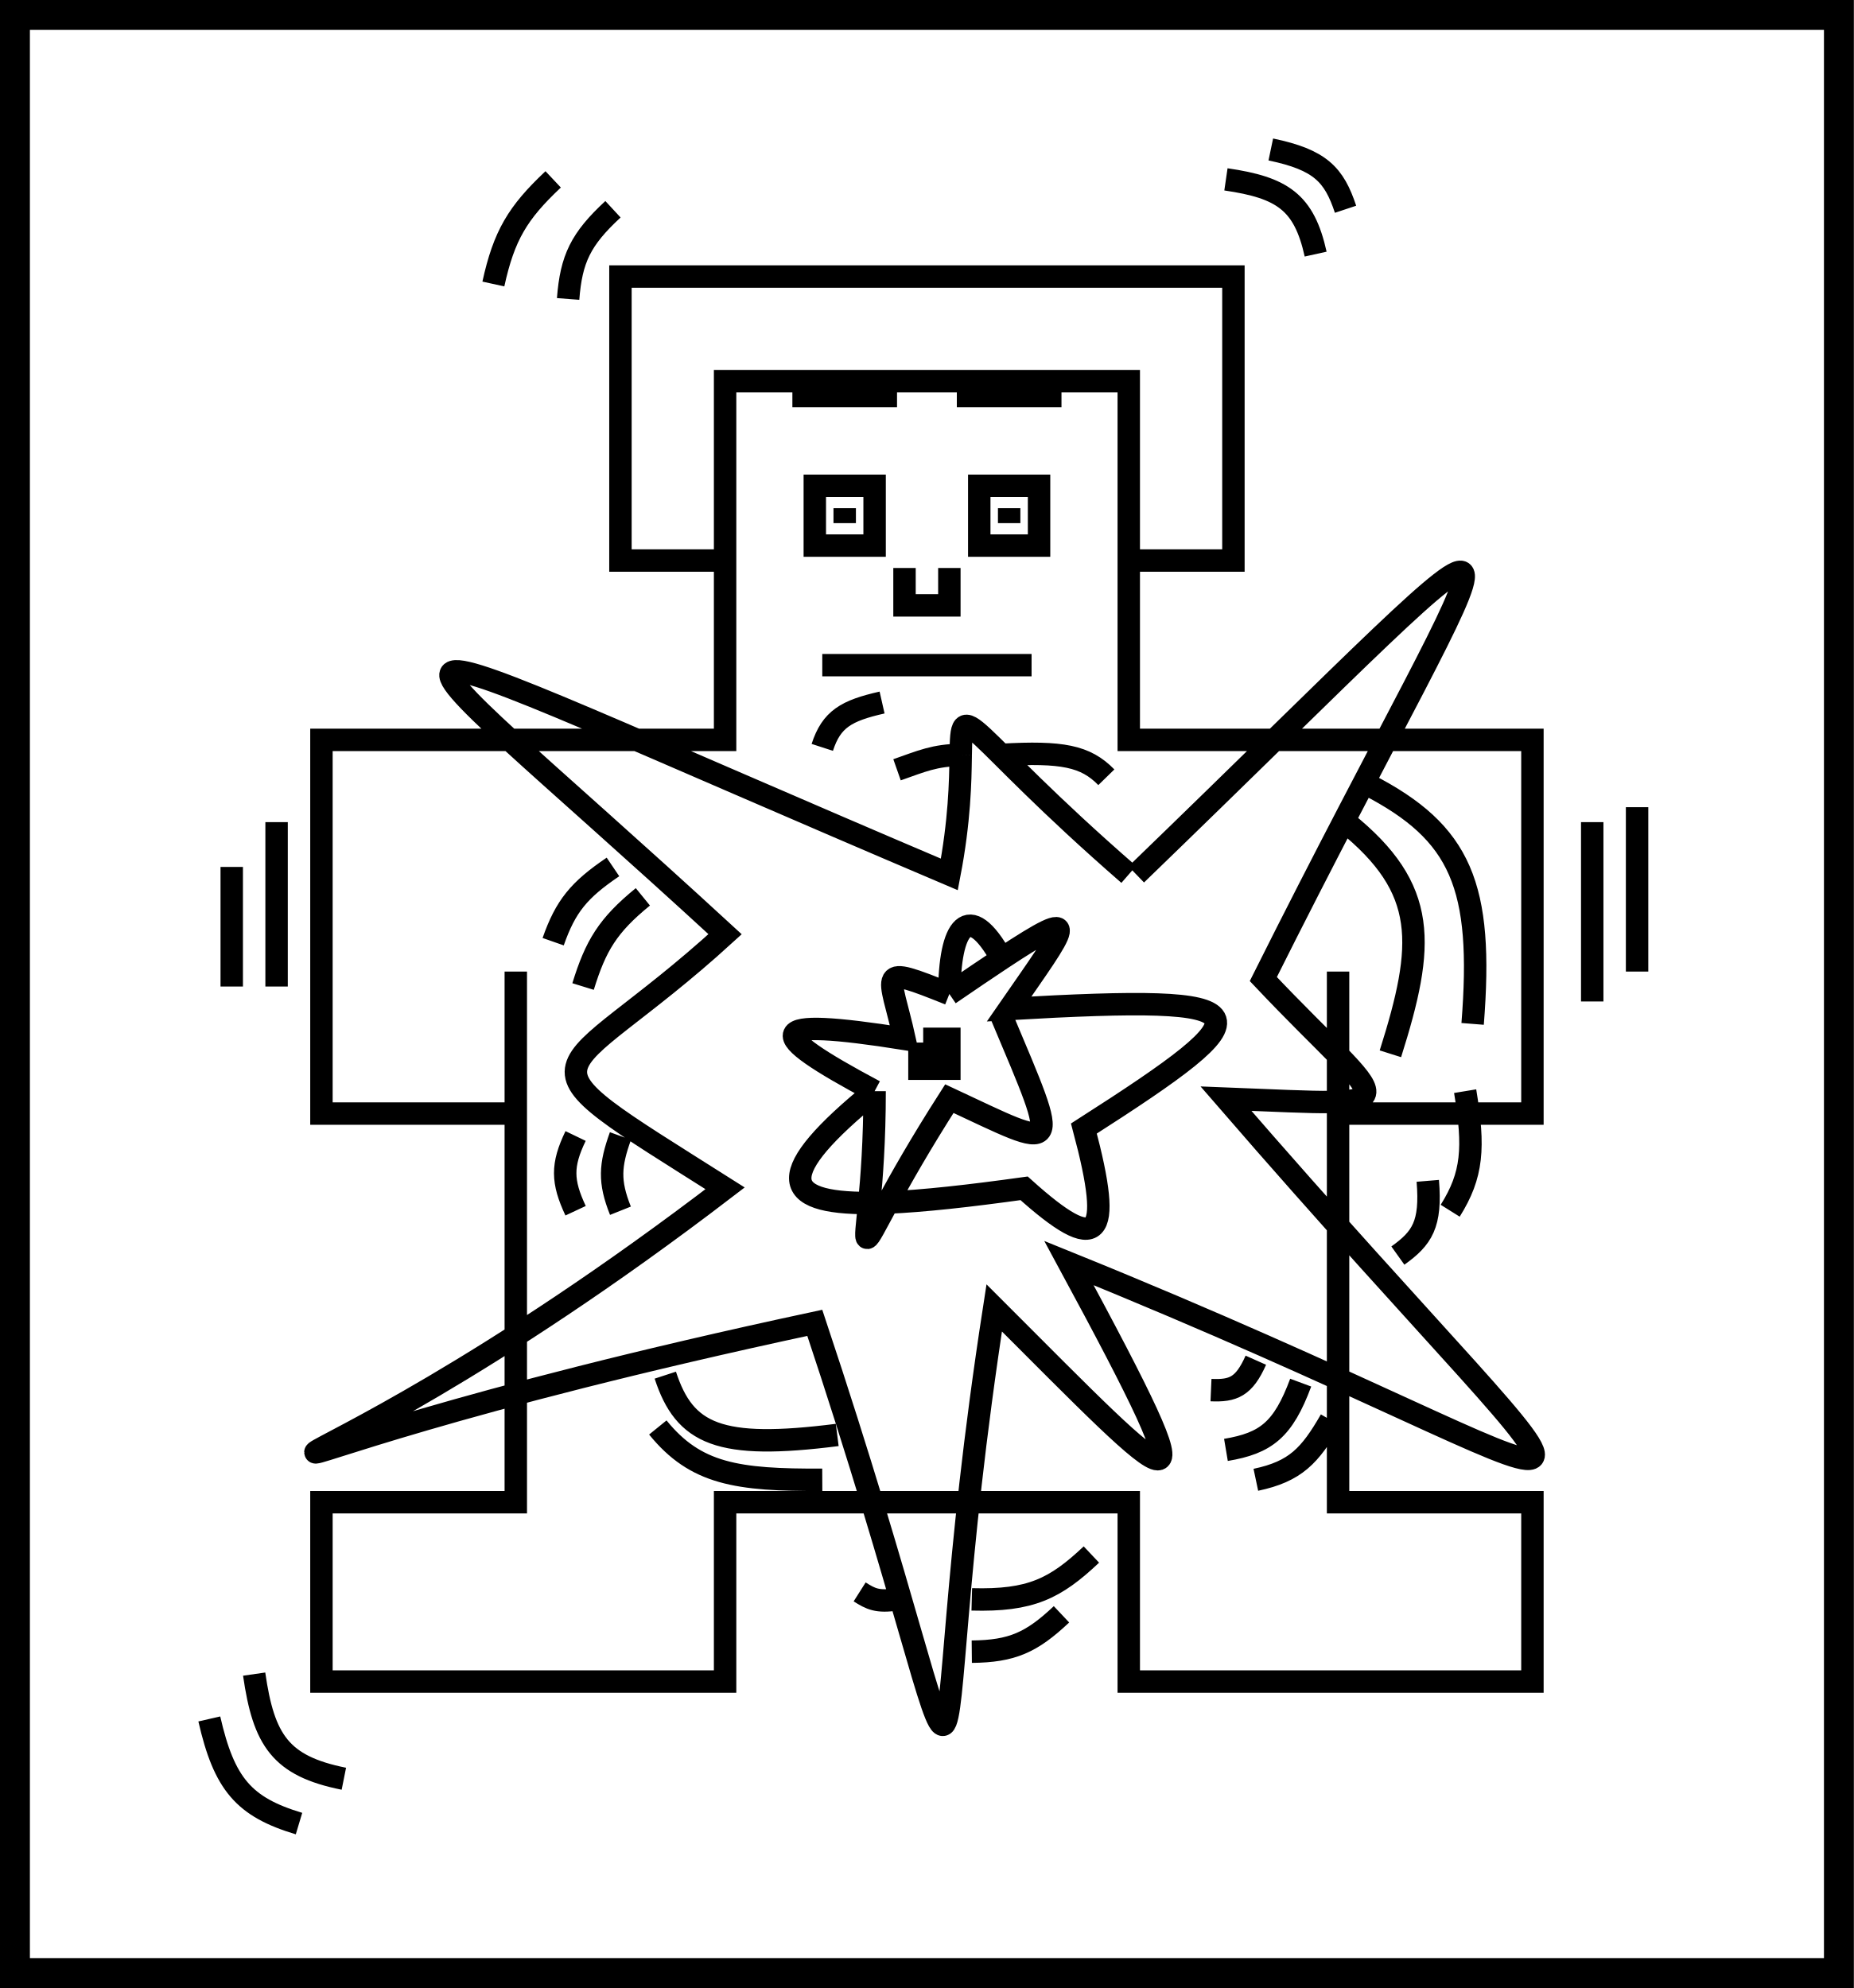
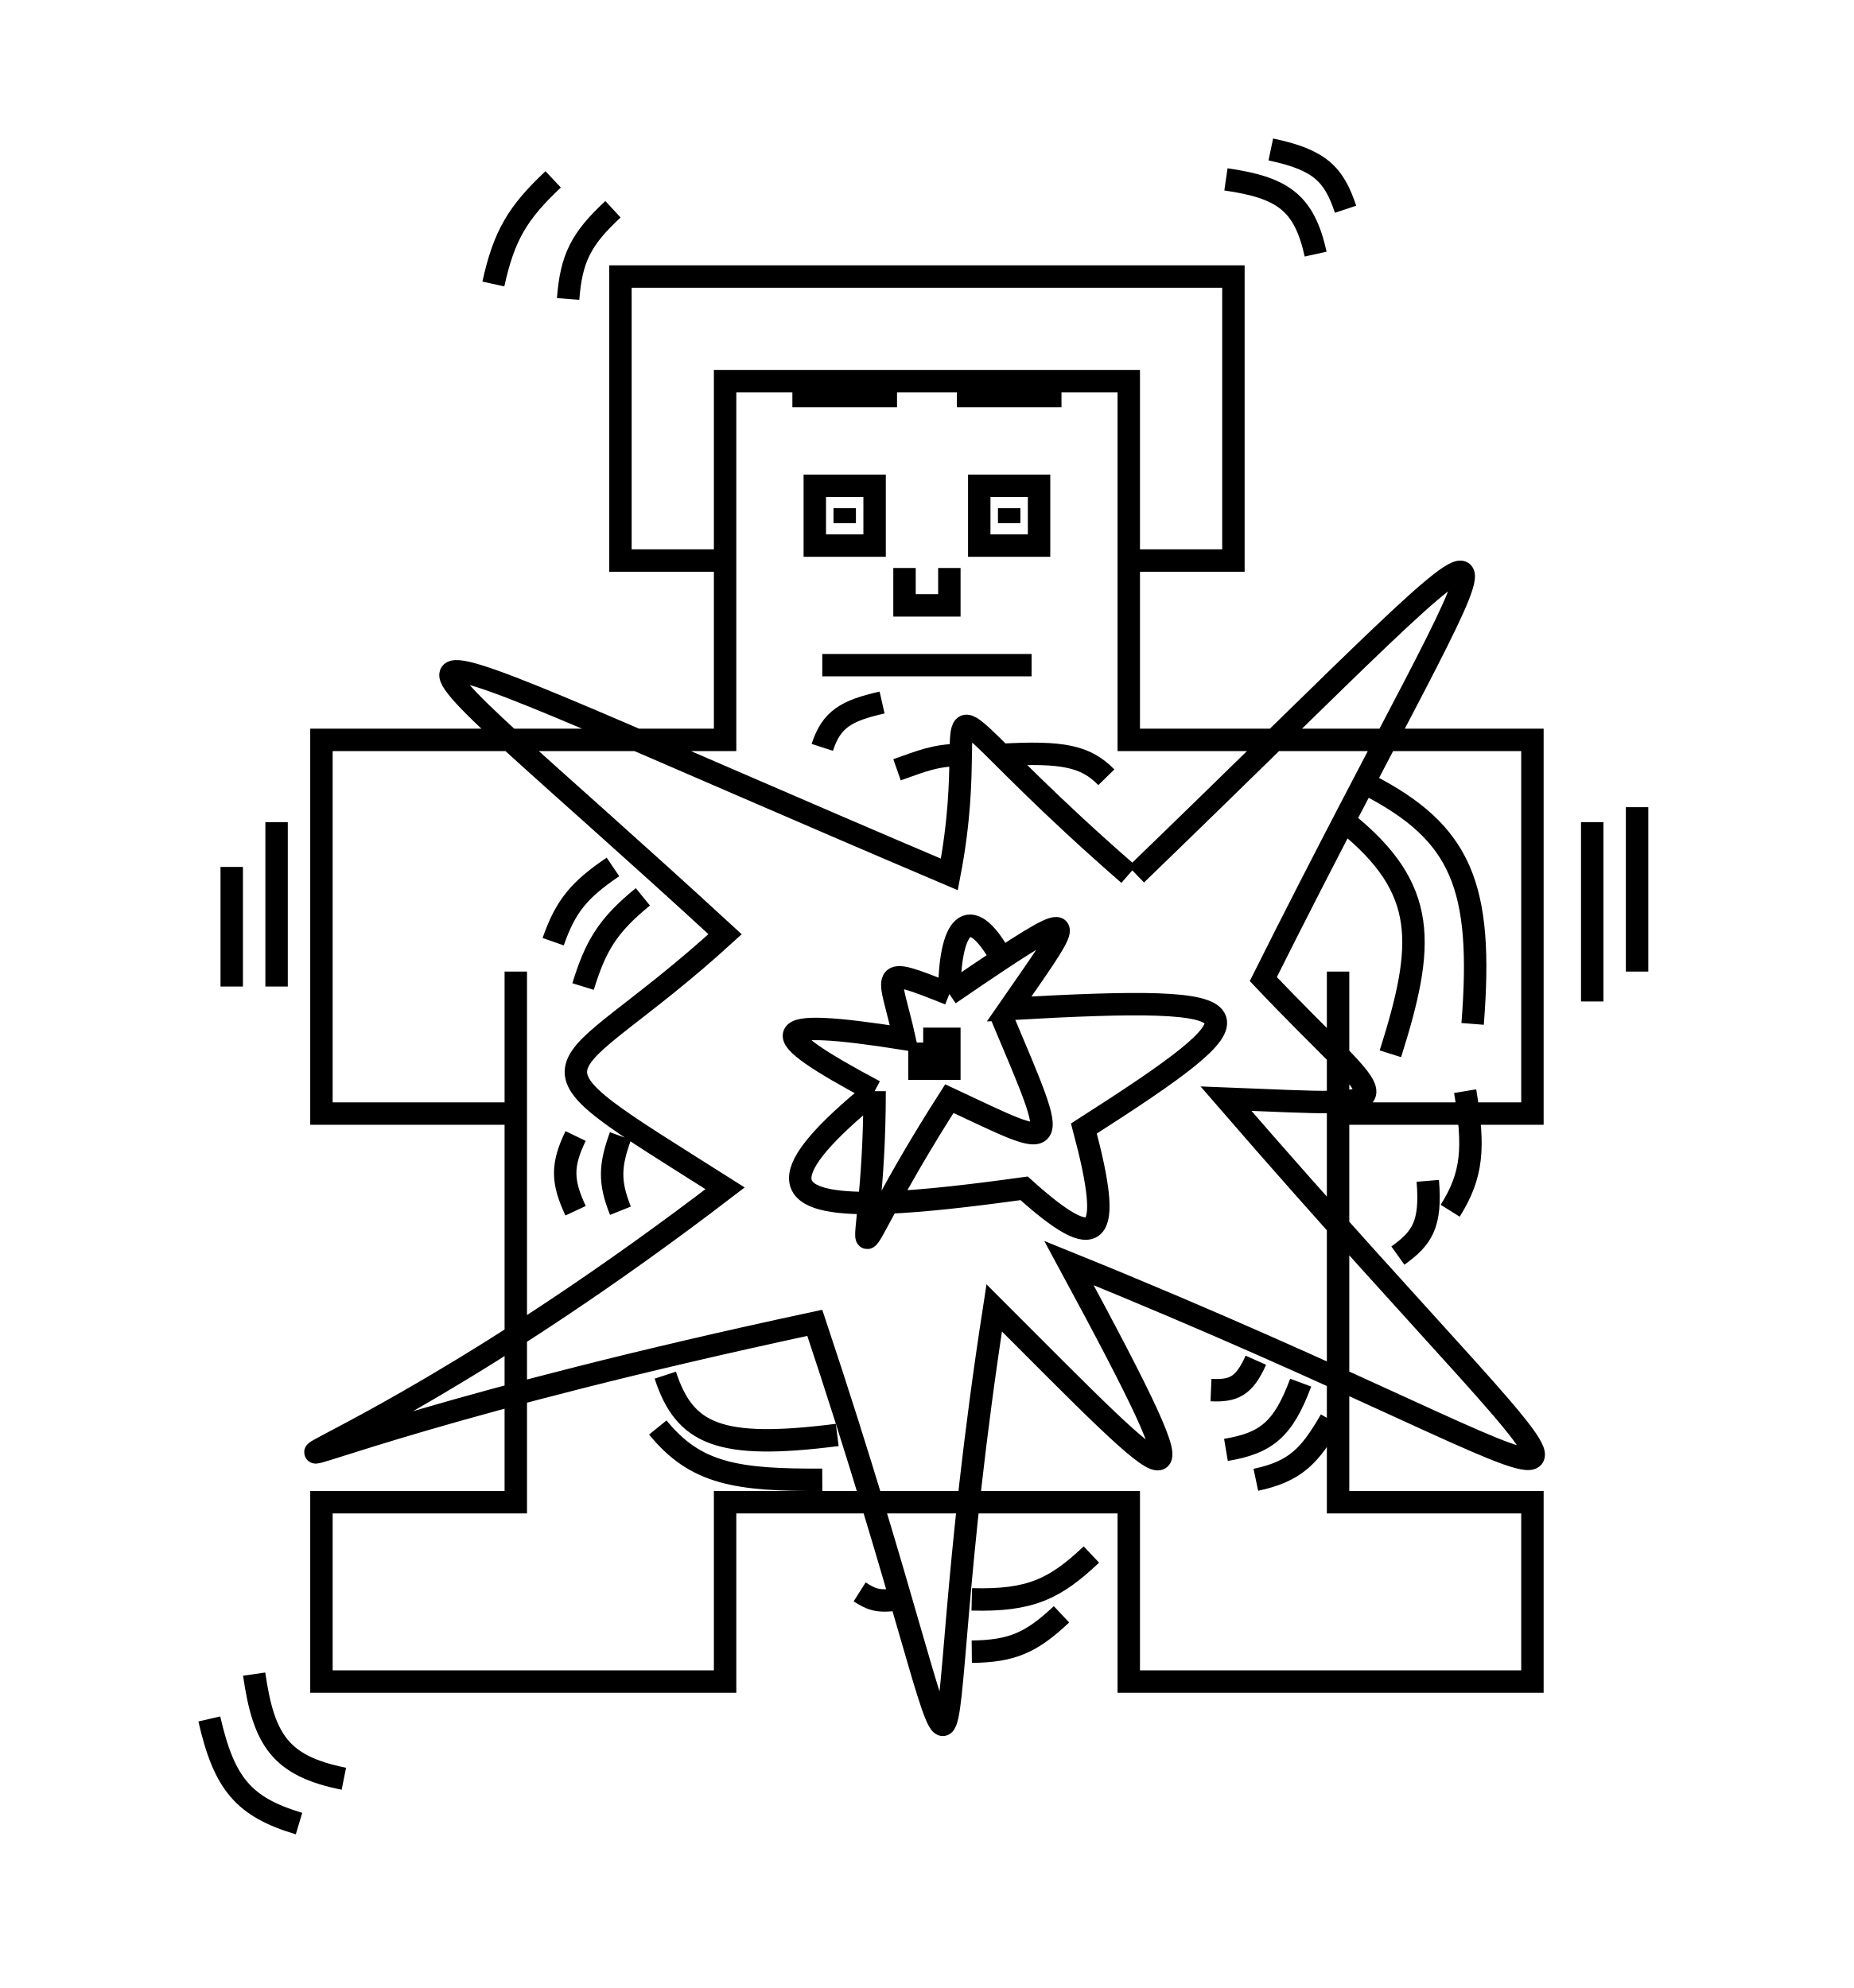
<svg xmlns="http://www.w3.org/2000/svg" width="124" height="133" viewBox="0 0 124 133" fill="none">
-   <rect x="1" y="1" width="122" height="131" fill="none" stroke="currentColor" stroke-width="2" />
  <path stroke-width="1.5" d="M75.5 37.5H82.5V18.5H41.5V37.5H48.5M48.5 37.5V25.5H75.5V49.5H102.5V74.5H89.5V65M48.5 37.5V49.5H21.5V74.5H34.5M89.5 65V100.5H102.5V112.5H75.5V100.5H48.5V112.5H21.5V100.5H34.5V74.5M89.5 65V69.5M34.5 65V74.5M56.5 34V35M67.5 34V35M60.5 38V40.5H63.5V38M55 44.5H69M53 26.5H60M64 26.5H71M59 47C56.604 47.542 55.612 48.112 55 50M41 14C38.839 16 38.207 17.317 38 20M37 12C34.624 14.236 33.713 15.75 33 19M82 12C85.78 12.55 87.227 13.517 88 17M85 10C88.314 10.692 89.229 11.682 90 14M18.5 55V66M15.5 58V66M17 112C17.637 116.424 18.756 118.15 23 119M14 115C14.996 119.353 16.3 120.891 20 122M109.5 54V65M106.5 55V67M98 73C98.624 76.783 98.504 78.599 97 81M95.5 79C95.743 81.914 95.125 82.84 93.5 84M82 97C84.677 96.55 85.824 95.664 87 92.5M84 91C83.206 92.781 82.491 93.065 81 93M89 95C87.621 97.393 86.646 98.442 84 99M73 104C70.581 106.283 68.936 107.109 65 107M71 108C68.998 109.887 67.697 110.473 65 110.5M41.5 76C40.799 77.952 40.719 79.048 41.5 81M38.5 76C37.559 77.952 37.587 79.047 38.5 81M43 60C40.646 61.918 39.842 63.271 39 66M41 58C38.724 59.541 37.831 60.627 37 63M44.5 92C45.796 95.965 48.091 97.008 56 96M44 95.5C46.527 98.615 49.291 99.029 55 99M90 55C95.557 59.473 95.312 63.192 93 70.5M91.5 52.5C97.736 55.72 99.23 59.274 98.5 68.5M76 58.5C106 29.5 101.5 31.5 84.5 65.5C93 74.5 95 74 82 73.5C111 107 111 100.5 71.5 84.5C81.5 103 79 100 66.5 87.5C61 123 67 126 54.5 88.5C5.5 99 16.5 104 48.5 79.5C33.5 70 37 73 48.5 62.5C23.5 39.5 20 40 63.5 58.5C64.192 54.904 64.233 52.264 64.258 50.613L64.26 50.5M64.26 50.5C64.326 46.338 64.387 48.821 75.5 58.5M64.26 50.5C62.492 50.535 61.678 50.911 60 51.5M67 50.5C71.041 50.276 72.605 50.571 74 52M57.5 106.5C58.238 106.968 58.678 107.201 60 107M58.5 73C51 69 51 68 60.5 69.5C59.5 65 58.5 64.5 63.5 66.5M58.5 73C51.698 78.539 52.157 80.513 58.141 80.484M58.5 73C58.5 76.36 58.3 78.852 58.141 80.484M63.5 66.5C64.882 65.555 66.041 64.768 67 64.134M63.5 66.5C63.5 62 64.779 60.12 67 64.134M67 64.134C72.635 60.407 71.346 61.945 67.5 67.5C85 66.5 85 67.5 72.5 75.5C74.5 83 73.5 84 68.5 79.5C64.829 80.011 61.763 80.352 59.382 80.453M58.141 80.484C58.531 80.482 58.945 80.471 59.382 80.453M58.141 80.484C57.836 83.61 57.683 83.58 59.382 80.453M59.382 80.453C60.227 78.898 61.53 76.578 63.5 73.5C71 77 71 77.5 67 68M54.5 32.5V36.5H58.5V32.5H54.5ZM65.5 32.5V36.5H69.5V32.5H65.5ZM62.5 69.5H63.5V70.5V71.5H62.5H61.5V70.5H62.5V69.5Z" stroke="currentColor" />
</svg>
